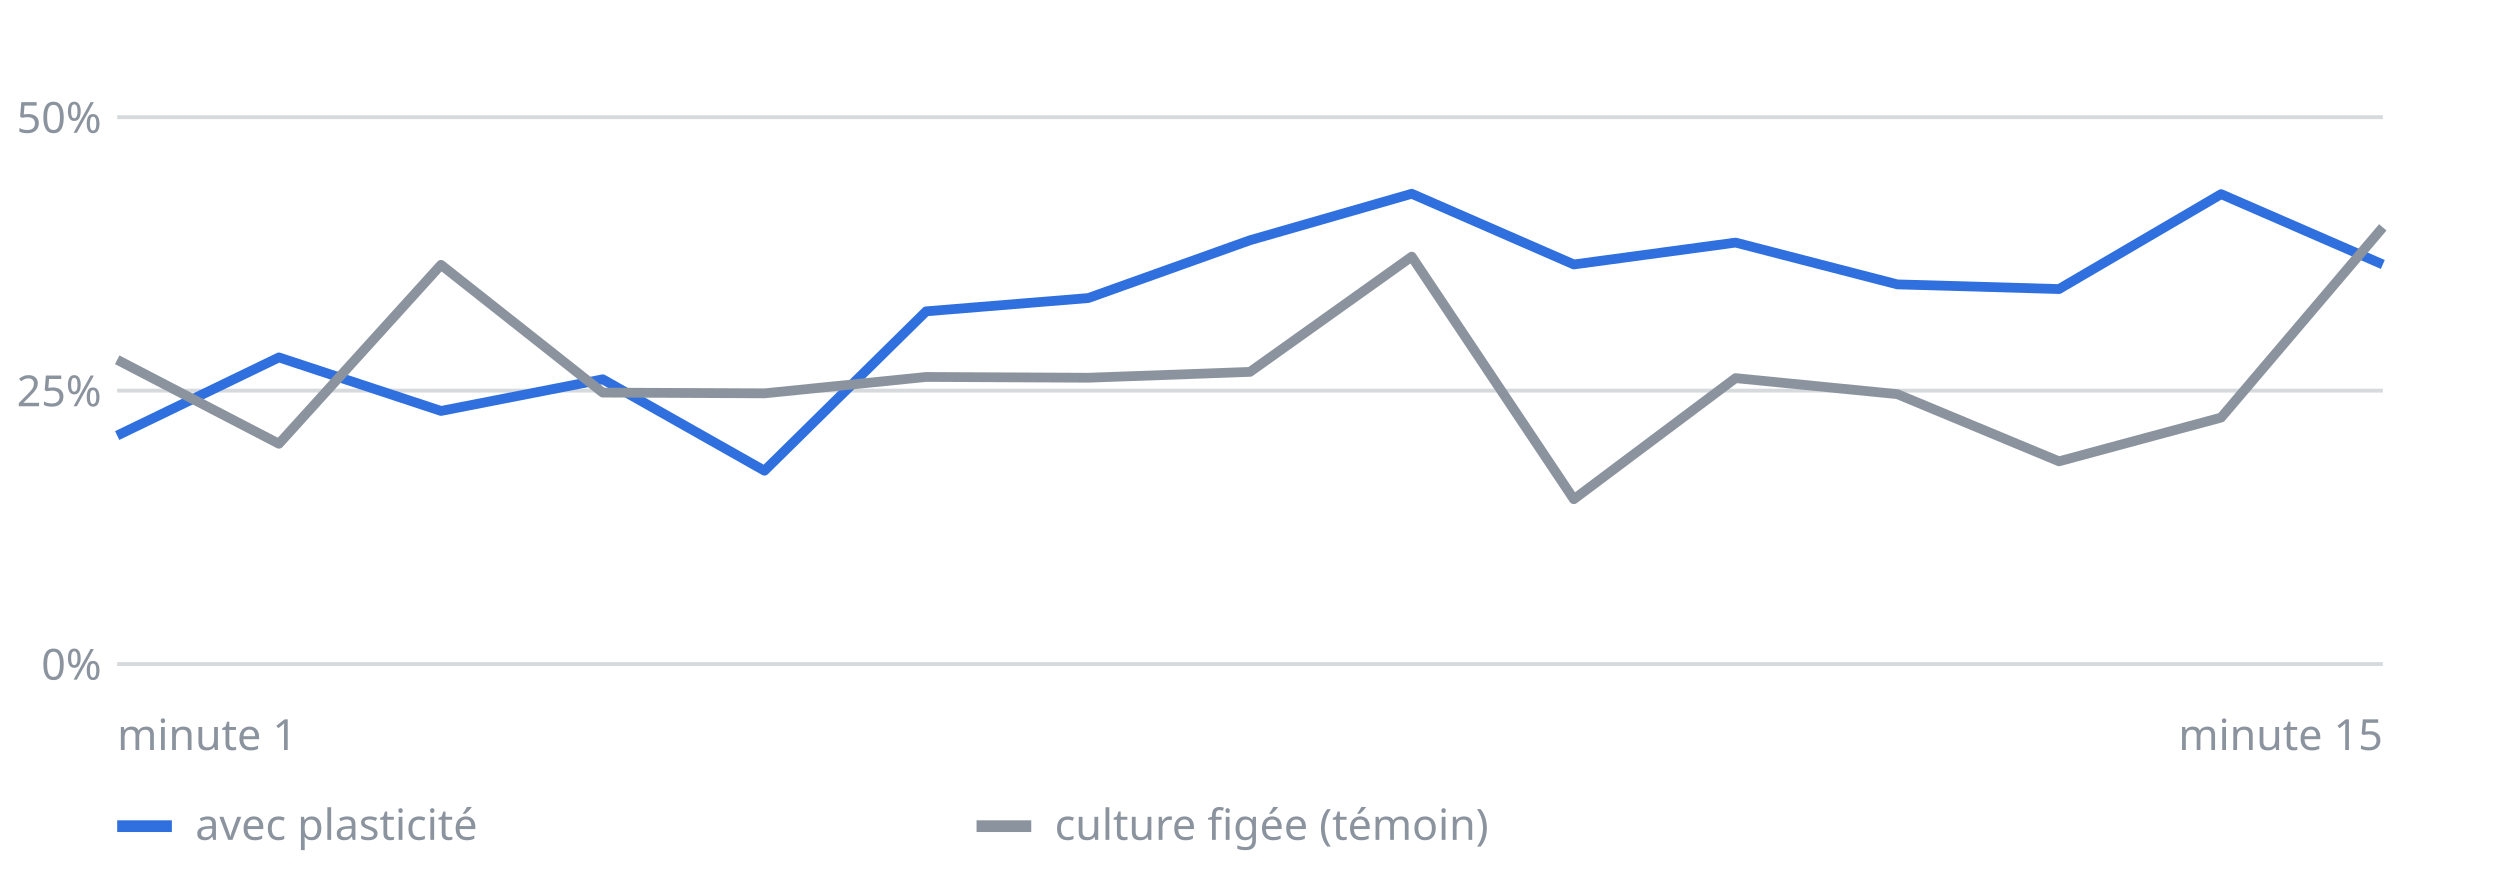
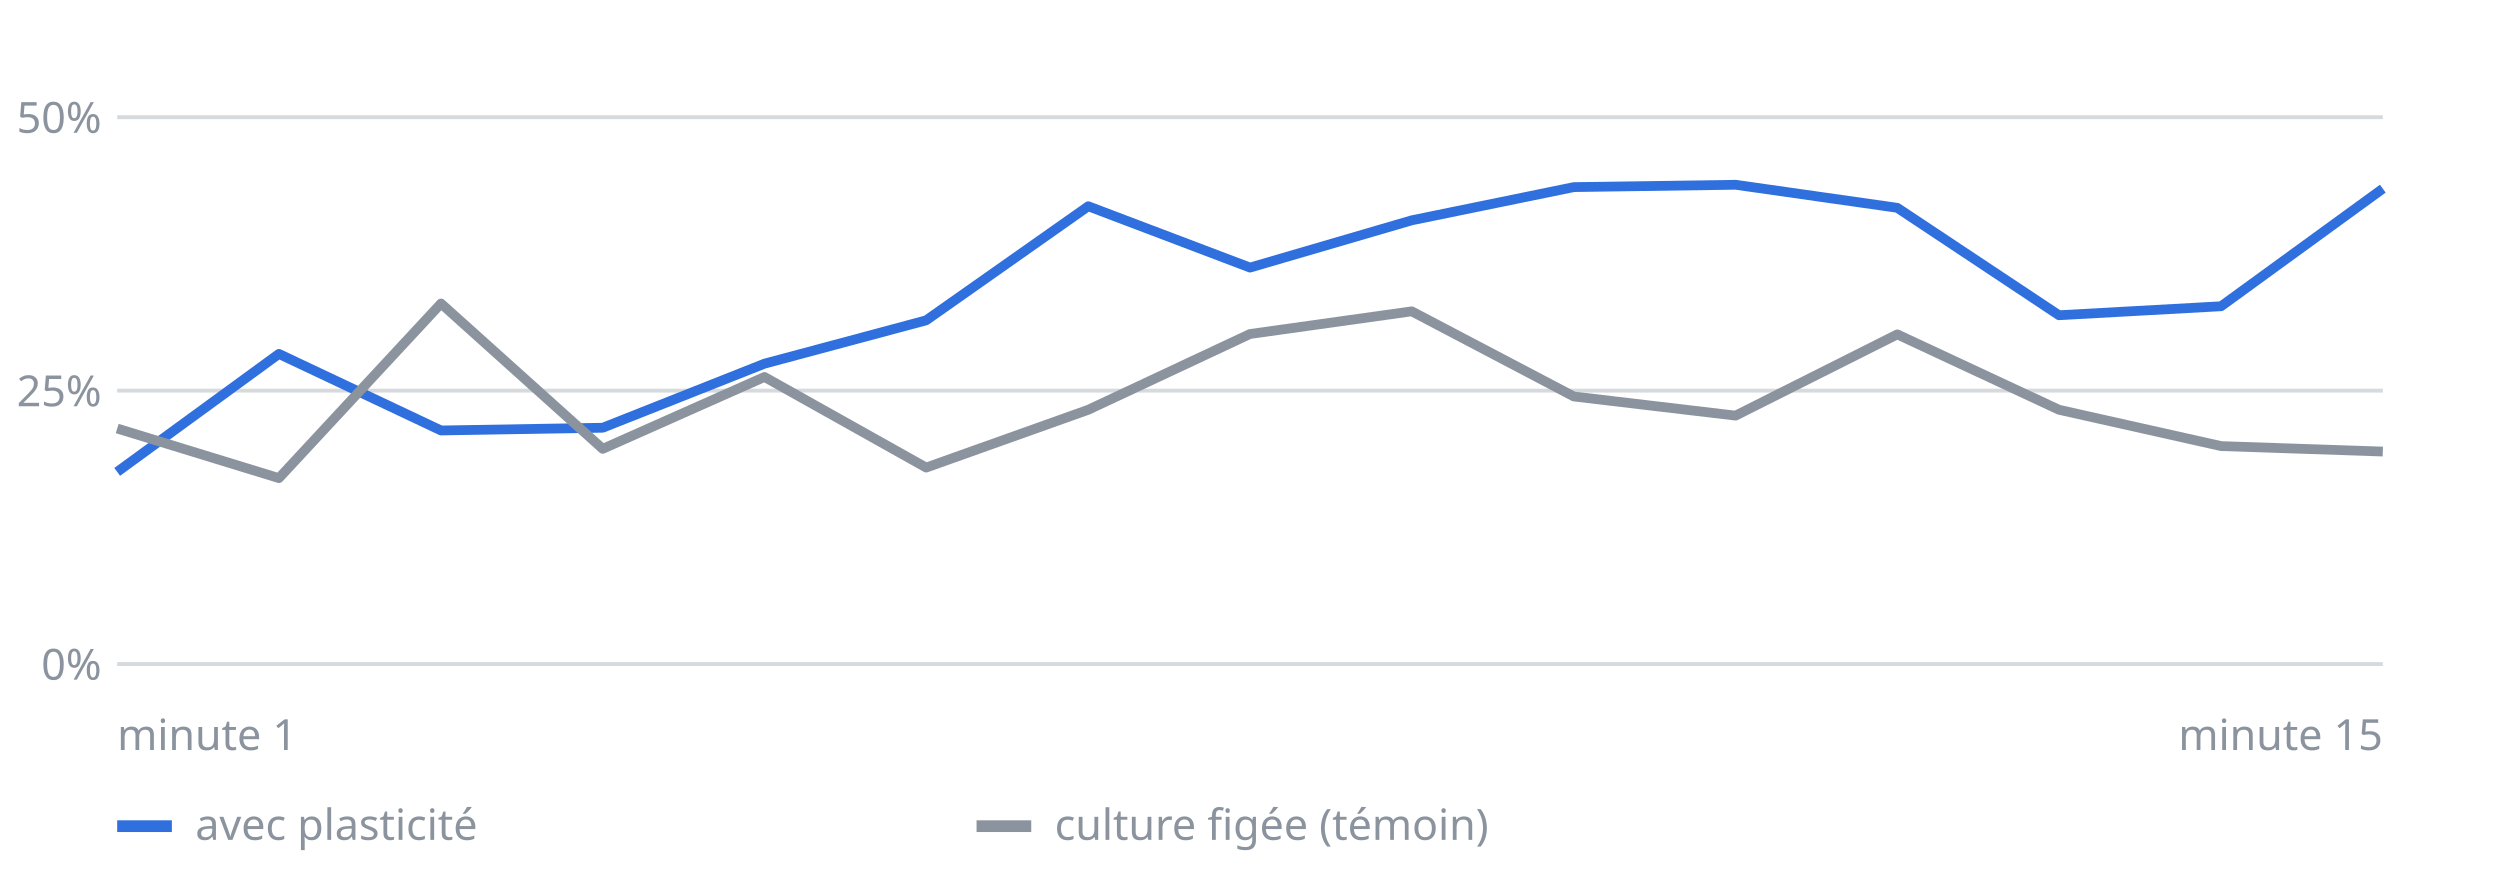
<svg xmlns="http://www.w3.org/2000/svg" viewBox="0 0 640 226" font-family="sans-serif" font-size="11" fill="#8b949e">
  <line x1="30" x2="610" y1="170.0" y2="170.0" stroke="#8b949e" stroke-opacity="0.35" />
  <text x="26" y="174.0" text-anchor="end">0%</text>
  <line x1="30" x2="610" y1="100.0" y2="100.0" stroke="#8b949e" stroke-opacity="0.35" />
  <text x="26" y="104.0" text-anchor="end">25%</text>
  <line x1="30" x2="610" y1="30.0" y2="30.0" stroke="#8b949e" stroke-opacity="0.35" />
  <text x="26" y="34.0" text-anchor="end">50%</text>
  <text x="30" y="192">minute 1</text>
  <text x="610" y="192" text-anchor="end">minute 15</text>
-   <polyline points="30.0,111.5 71.4,91.5 112.9,105.2 154.3,97.1 195.7,120.5 237.1,79.7 278.6,76.3 320.0,61.5 361.4,49.6 402.9,67.7 444.3,62.1 485.7,72.8 527.1,74.0 568.6,49.7 610.0,67.7" fill="none" stroke="#2f6fde" stroke-width="2.5" stroke-linejoin="round" />
+   <polyline points="30.0,120.8 71.4,90.6 112.9,110.2 154.3,109.5 195.7,93.1 237.1,82.0 278.6,52.8 320.0,68.5 361.4,56.4 402.9,47.9 444.3,47.3 485.7,53.2 527.1,80.7 568.6,78.4 610.0,48.3" fill="none" stroke="#2f6fde" stroke-width="2.5" stroke-linejoin="round" />
  <rect x="30" y="210" width="14" height="3" fill="#2f6fde" />
  <text x="50" y="215">avec plasticité</text>
-   <polyline points="30.0,92.1 71.4,113.6 112.9,67.8 154.3,100.5 195.7,100.7 237.1,96.5 278.6,96.7 320.0,95.2 361.4,65.7 402.9,127.8 444.3,96.8 485.7,100.9 527.1,118.1 568.6,106.9 610.0,58.2" fill="none" stroke="#8b949e" stroke-width="2.5" stroke-linejoin="round" />
+   <polyline points="30.0,109.7 71.4,122.4 112.9,77.7 154.3,114.9 195.7,96.5 237.1,119.7 278.6,104.9 320.0,85.5 361.4,79.7 402.9,101.5 444.3,106.4 485.7,85.6 527.1,104.9 568.6,114.2 610.0,115.6" fill="none" stroke="#8b949e" stroke-width="2.5" stroke-linejoin="round" />
  <rect x="250" y="210" width="14" height="3" fill="#8b949e" />
  <text x="270" y="215">culture figée (témoin)</text>
</svg>
